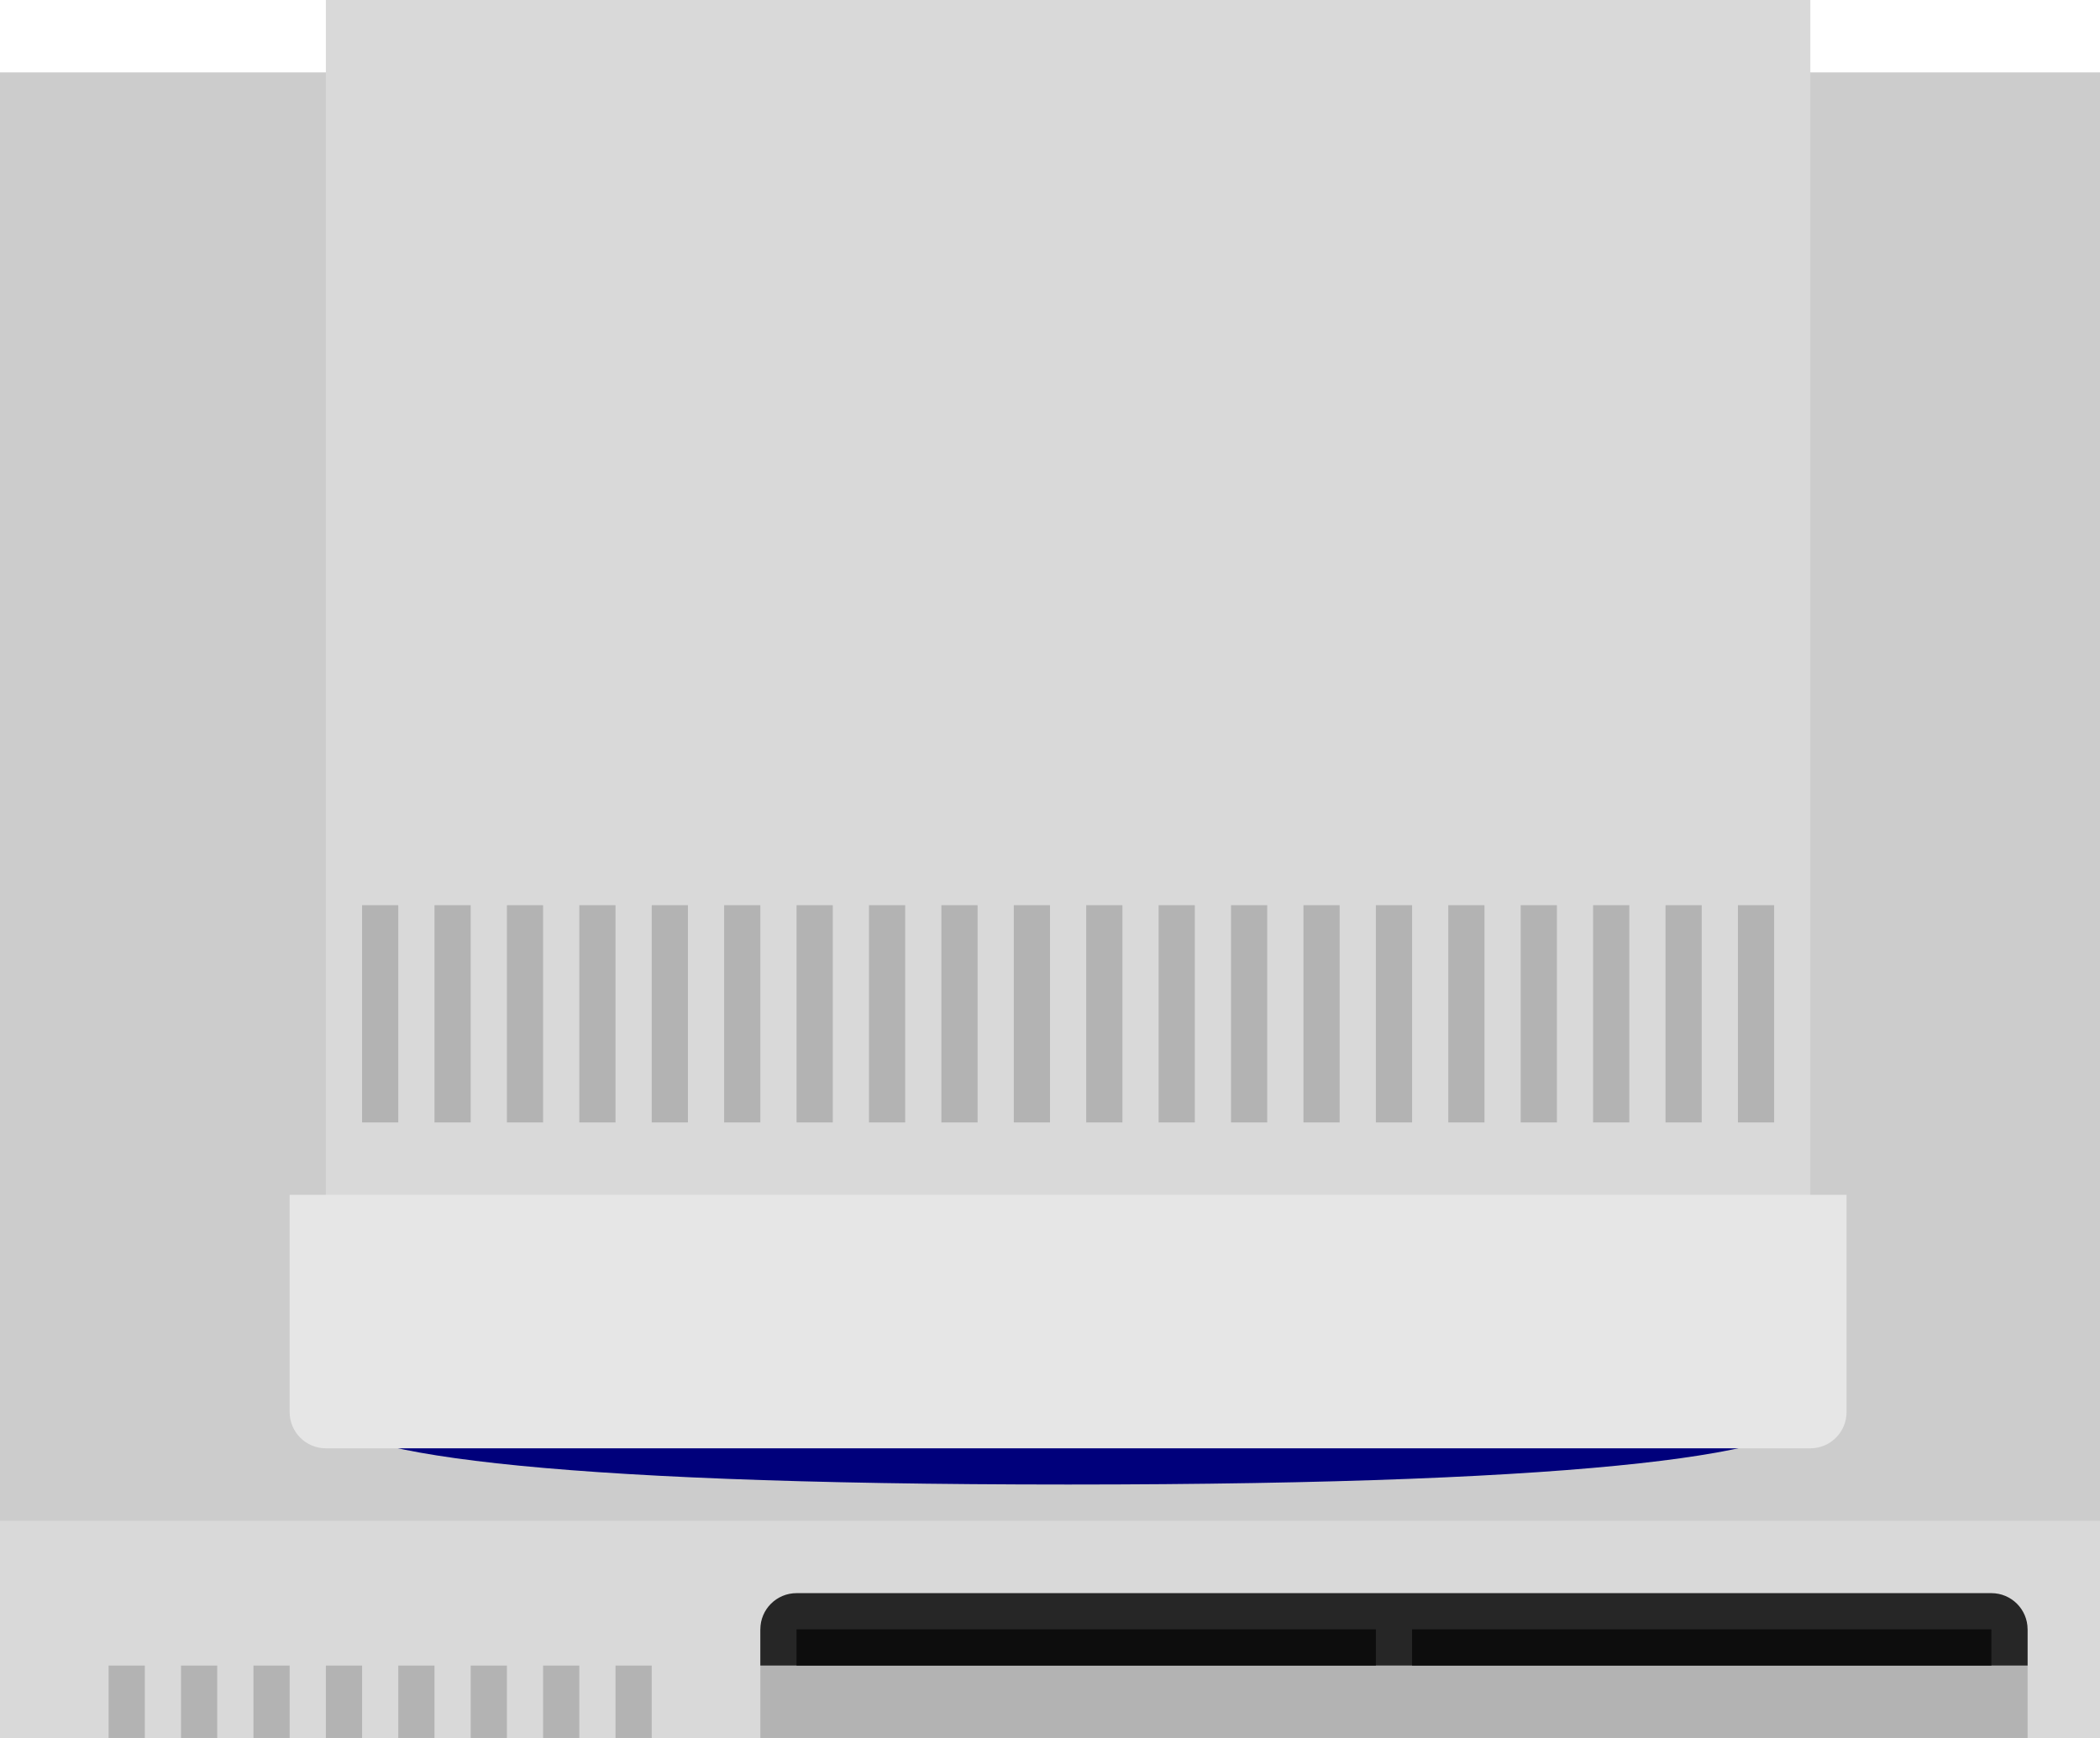
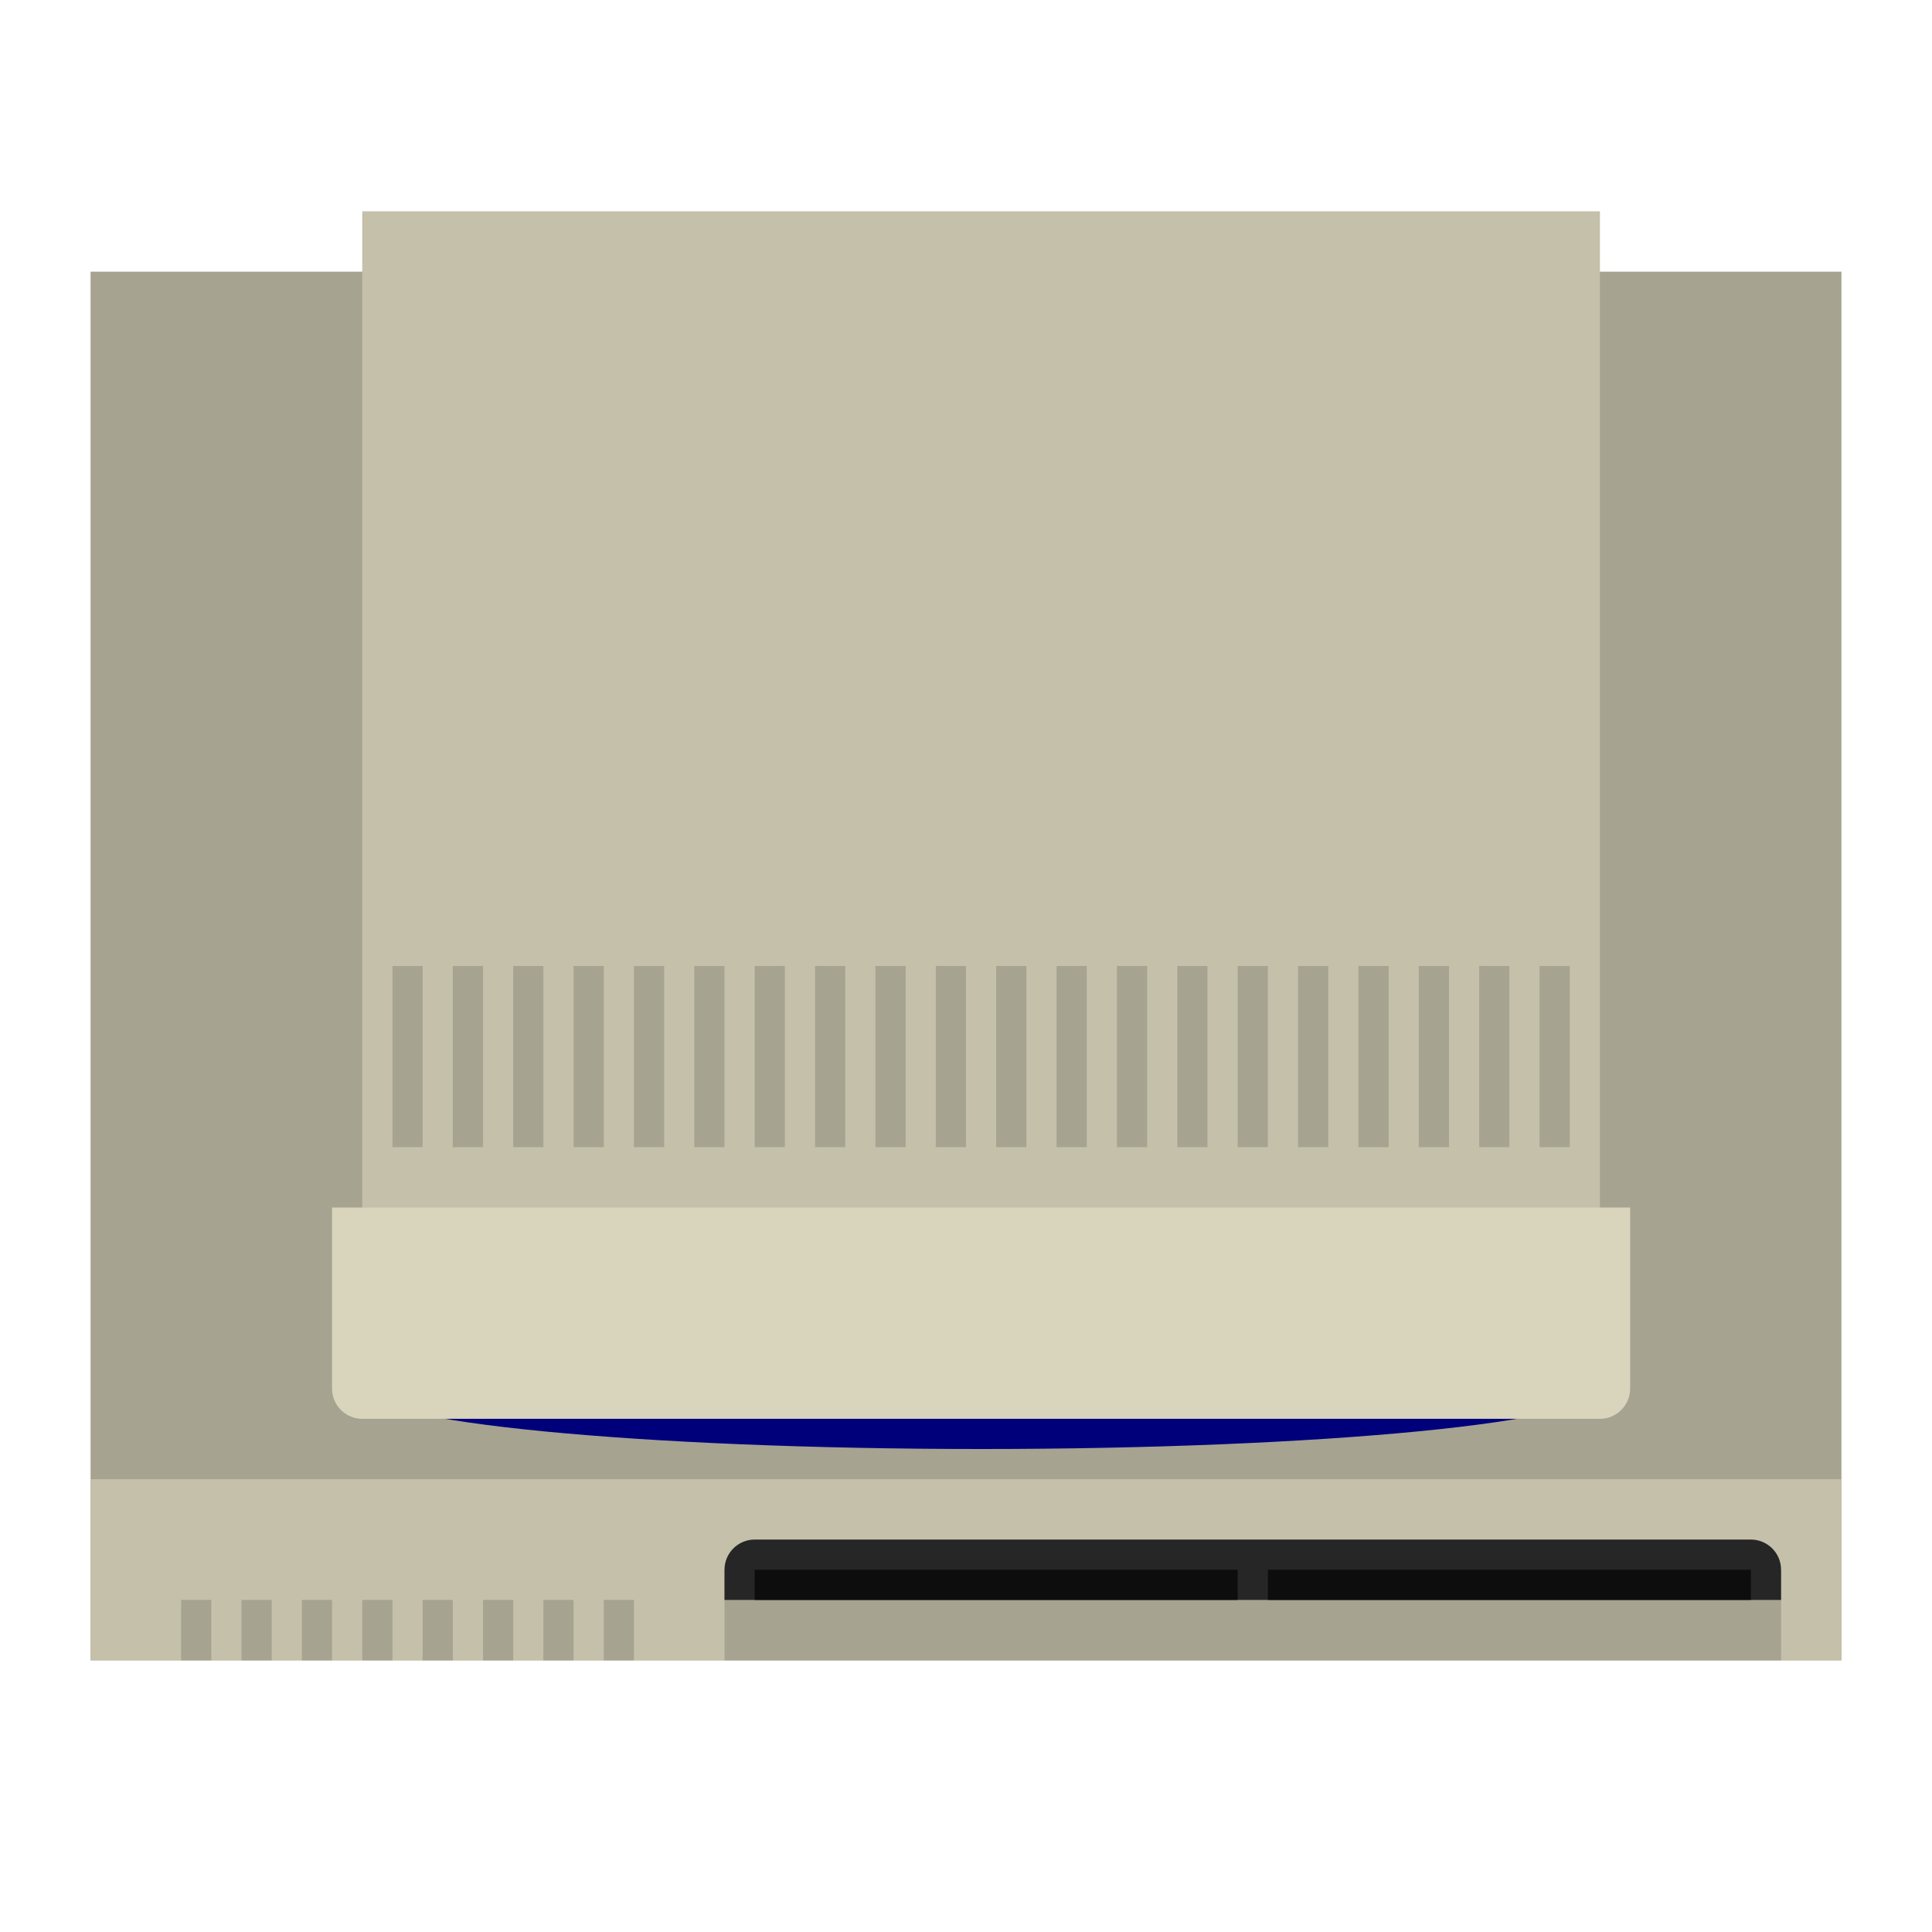
- <svg xmlns="http://www.w3.org/2000/svg" viewBox="0 0 309.333 256" height="256" width="309.333" xml:space="preserve" id="svg2" version="1.1">
-   <defs id="defs6">
-     <clipPath id="clipPath20" clipPathUnits="userSpaceOnUse">
-       <path id="path18" d="M 0,256 H 256 V 0 H 0 Z" />
-     </clipPath>
-   </defs>
-   <g transform="matrix(1.333333,0,0,-1.333333,-16,304)" id="g10">
-     <path id="path12" style="fill:#cccccc;fill-opacity:1;fill-rule:nonzero;stroke:none" d="M 12,220 H 244 V 36 H 12 Z" />
-     <g id="g14">
-       <g clip-path="url(#clipPath20)" id="g16">
-         <g transform="translate(212,72)" id="g22">
-           <path id="path24" style="fill:#00007b;fill-opacity:1;fill-rule:nonzero;stroke:none" d="m 0,0 c 0,-4.418 -22.96,-8 -82,-8 -59.04,0 -82,3.582 -82,8 0,4.418 36.713,8 82,8 C -36.713,8 0,4.418 0,0" />
-         </g>
-         <path id="path26" style="fill:#d9d9d9;fill-opacity:1;fill-rule:nonzero;stroke:none" d="M 244,36 H 12 v 24 h 232 z" />
-         <path id="path28" style="fill:#b3b3b3;fill-opacity:1;fill-rule:nonzero;stroke:none" d="M 236,36 H 96 v 12 h 140 z" />
-         <path id="path30" style="fill:#b3b3b3;fill-opacity:1;fill-rule:nonzero;stroke:none" d="m 76,36 h -4 v 8 h 4 z" />
-         <path id="path32" style="fill:#b3b3b3;fill-opacity:1;fill-rule:nonzero;stroke:none" d="m 84,36 h -4 v 8 h 4 z" />
-         <path id="path34" style="fill:#b3b3b3;fill-opacity:1;fill-rule:nonzero;stroke:none" d="m 68,36 h -4 v 8 h 4 z" />
-         <path id="path36" style="fill:#b3b3b3;fill-opacity:1;fill-rule:nonzero;stroke:none" d="m 60,36 h -4 v 8 h 4 z" />
-         <path id="path38" style="fill:#b3b3b3;fill-opacity:1;fill-rule:nonzero;stroke:none" d="m 52,36 h -4 v 8 h 4 z" />
-         <path id="path40" style="fill:#b3b3b3;fill-opacity:1;fill-rule:nonzero;stroke:none" d="m 44,36 h -4 v 8 h 4 z" />
-         <path id="path42" style="fill:#b3b3b3;fill-opacity:1;fill-rule:nonzero;stroke:none" d="m 36,36 h -4 v 8 h 4 z" />
-         <path id="path44" style="fill:#b3b3b3;fill-opacity:1;fill-rule:nonzero;stroke:none" d="m 28,36 h -4 v 8 h 4 z" />
-         <path id="path46" style="fill:#d9d9d9;fill-opacity:1;fill-rule:nonzero;stroke:none" d="M 212,88 H 48 v 140 h 164 z" />
-         <g transform="translate(212,68)" id="g48">
-           <path id="path50" style="fill:#e6e6e6;fill-opacity:1;fill-rule:nonzero;stroke:none" d="m 0,0 h -164 c -2.209,0 -4,1.791 -4,4 V 28 H 4 V 4 C 4,1.791 2.209,0 0,0" />
-         </g>
-         <path id="path52" style="fill:#b3b3b3;fill-opacity:1;fill-rule:nonzero;stroke:none" d="m 56,104 h -4 v 24 h 4 z" />
-         <path id="path54" style="fill:#b3b3b3;fill-opacity:1;fill-rule:nonzero;stroke:none" d="m 64,104 h -4 v 24 h 4 z" />
-         <path id="path56" style="fill:#b3b3b3;fill-opacity:1;fill-rule:nonzero;stroke:none" d="m 72,104 h -4 v 24 h 4 z" />
-         <path id="path58" style="fill:#b3b3b3;fill-opacity:1;fill-rule:nonzero;stroke:none" d="m 80,104 h -4 v 24 h 4 z" />
-         <path id="path60" style="fill:#b3b3b3;fill-opacity:1;fill-rule:nonzero;stroke:none" d="m 88,104 h -4 v 24 h 4 z" />
-         <path id="path62" style="fill:#b3b3b3;fill-opacity:1;fill-rule:nonzero;stroke:none" d="m 96,104 h -4 v 24 h 4 z" />
-         <path id="path64" style="fill:#b3b3b3;fill-opacity:1;fill-rule:nonzero;stroke:none" d="m 104,104 h -4 v 24 h 4 z" />
-         <path id="path66" style="fill:#b3b3b3;fill-opacity:1;fill-rule:nonzero;stroke:none" d="m 112,104 h -4 v 24 h 4 z" />
-         <path id="path68" style="fill:#b3b3b3;fill-opacity:1;fill-rule:nonzero;stroke:none" d="m 120,104 h -4 v 24 h 4 z" />
-         <path id="path70" style="fill:#b3b3b3;fill-opacity:1;fill-rule:nonzero;stroke:none" d="m 128,104 h -4 v 24 h 4 z" />
-         <path id="path72" style="fill:#b3b3b3;fill-opacity:1;fill-rule:nonzero;stroke:none" d="m 136,104 h -4 v 24 h 4 z" />
-         <path id="path74" style="fill:#b3b3b3;fill-opacity:1;fill-rule:nonzero;stroke:none" d="m 144,104 h -4 v 24 h 4 z" />
-         <path id="path76" style="fill:#b3b3b3;fill-opacity:1;fill-rule:nonzero;stroke:none" d="m 152,104 h -4 v 24 h 4 z" />
-         <path id="path78" style="fill:#b3b3b3;fill-opacity:1;fill-rule:nonzero;stroke:none" d="m 160,104 h -4 v 24 h 4 z" />
-         <path id="path80" style="fill:#b3b3b3;fill-opacity:1;fill-rule:nonzero;stroke:none" d="m 168,104 h -4 v 24 h 4 z" />
-         <path id="path82" style="fill:#b3b3b3;fill-opacity:1;fill-rule:nonzero;stroke:none" d="m 176,104 h -4 v 24 h 4 z" />
-         <path id="path84" style="fill:#b3b3b3;fill-opacity:1;fill-rule:nonzero;stroke:none" d="m 184,104 h -4 v 24 h 4 z" />
-         <path id="path86" style="fill:#b3b3b3;fill-opacity:1;fill-rule:nonzero;stroke:none" d="m 192,104 h -4 v 24 h 4 z" />
-         <path id="path88" style="fill:#b3b3b3;fill-opacity:1;fill-rule:nonzero;stroke:none" d="m 200,104 h -4 v 24 h 4 z" />
-         <path id="path90" style="fill:#b3b3b3;fill-opacity:1;fill-rule:nonzero;stroke:none" d="m 208,104 h -4 v 24 h 4 z" />
-         <g transform="translate(236,44)" id="g92">
-           <path id="path94" style="fill:#262626;fill-opacity:1;fill-rule:nonzero;stroke:none" d="m 0,0 h -140 v 4 c 0,2.209 1.791,4 4,4 H -4 C -1.791,8 0,6.209 0,4 Z" />
-         </g>
-         <path id="path96" style="fill:#0d0d0d;fill-opacity:1;fill-rule:nonzero;stroke:none" d="m 164,44 h -64 v 4 h 64 z" />
-         <path id="path98" style="fill:#0d0d0d;fill-opacity:1;fill-rule:nonzero;stroke:none" d="m 232,44 h -64 v 4 h 64 z" />
-       </g>
-     </g>
-   </g>
+ <svg xmlns="http://www.w3.org/2000/svg" version="1.1" id="Layer_1" x="0px" y="0px" viewBox="0 0 256 256" style="enable-background:new 0 0 256 256;" xml:space="preserve">
+   <rect x="36" y="12" transform="matrix(-1.836970e-16 1 -1 -1.836970e-16 256 2.842171e-14)" style="fill:#A6A390;" width="184" height="232" />
+   <ellipse style="fill:#00007B;" cx="130" cy="184" rx="82" ry="8" />
+   <rect x="12" y="196" style="fill:#C4C0AA;" width="232" height="24" />
+   <rect x="96" y="208" style="fill:#A6A390;" width="140" height="12" />
+   <rect x="72" y="212" style="fill:#A6A390;" width="4" height="8" />
+   <rect x="80" y="212" style="fill:#A6A390;" width="4" height="8" />
+   <rect x="64" y="212" style="fill:#A6A390;" width="4" height="8" />
+   <rect x="56" y="212" style="fill:#A6A390;" width="4" height="8" />
+   <rect x="48" y="212" style="fill:#A6A390;" width="4" height="8" />
+   <rect x="40" y="212" style="fill:#A6A390;" width="4" height="8" />
+   <rect x="32" y="212" style="fill:#A6A390;" width="4" height="8" />
+   <rect x="24" y="212" style="fill:#A6A390;" width="4" height="8" />
+   <rect x="48" y="28" style="fill:#C4C0AA;" width="164" height="140" />
+   <path style="fill:#D9D4BC;" d="M212,188H48c-2.209,0-4-1.791-4-4v-24h172v24C216,186.209,214.209,188,212,188z" />
+   <rect x="52" y="128" style="fill:#A6A390;" width="4" height="24" />
+   <rect x="60" y="128" style="fill:#A6A390;" width="4" height="24" />
+   <rect x="68" y="128" style="fill:#A6A390;" width="4" height="24" />
+   <rect x="76" y="128" style="fill:#A6A390;" width="4" height="24" />
+   <rect x="84" y="128" style="fill:#A6A390;" width="4" height="24" />
+   <rect x="92" y="128" style="fill:#A6A390;" width="4" height="24" />
+   <rect x="100" y="128" style="fill:#A6A390;" width="4" height="24" />
+   <rect x="108" y="128" style="fill:#A6A390;" width="4" height="24" />
+   <rect x="116" y="128" style="fill:#A6A390;" width="4" height="24" />
+   <rect x="124" y="128" style="fill:#A6A390;" width="4" height="24" />
+   <rect x="132" y="128" style="fill:#A6A390;" width="4" height="24" />
+   <rect x="140" y="128" style="fill:#A6A390;" width="4" height="24" />
+   <rect x="148" y="128" style="fill:#A6A390;" width="4" height="24" />
+   <rect x="156" y="128" style="fill:#A6A390;" width="4" height="24" />
+   <rect x="164" y="128" style="fill:#A6A390;" width="4" height="24" />
+   <rect x="172" y="128" style="fill:#A6A390;" width="4" height="24" />
+   <rect x="180" y="128" style="fill:#A6A390;" width="4" height="24" />
+   <rect x="188" y="128" style="fill:#A6A390;" width="4" height="24" />
+   <rect x="196" y="128" style="fill:#A6A390;" width="4" height="24" />
+   <rect x="204" y="128" style="fill:#A6A390;" width="4" height="24" />
+   <path style="fill:#262626;" d="M236,212H96v-4c0-2.209,1.791-4,4-4h132c2.209,0,4,1.791,4,4V212z" />
+   <rect x="100" y="208" style="fill:#0D0D0D;" width="64" height="4" />
+   <rect x="168" y="208" style="fill:#0D0D0D;" width="64" height="4" />
</svg>
